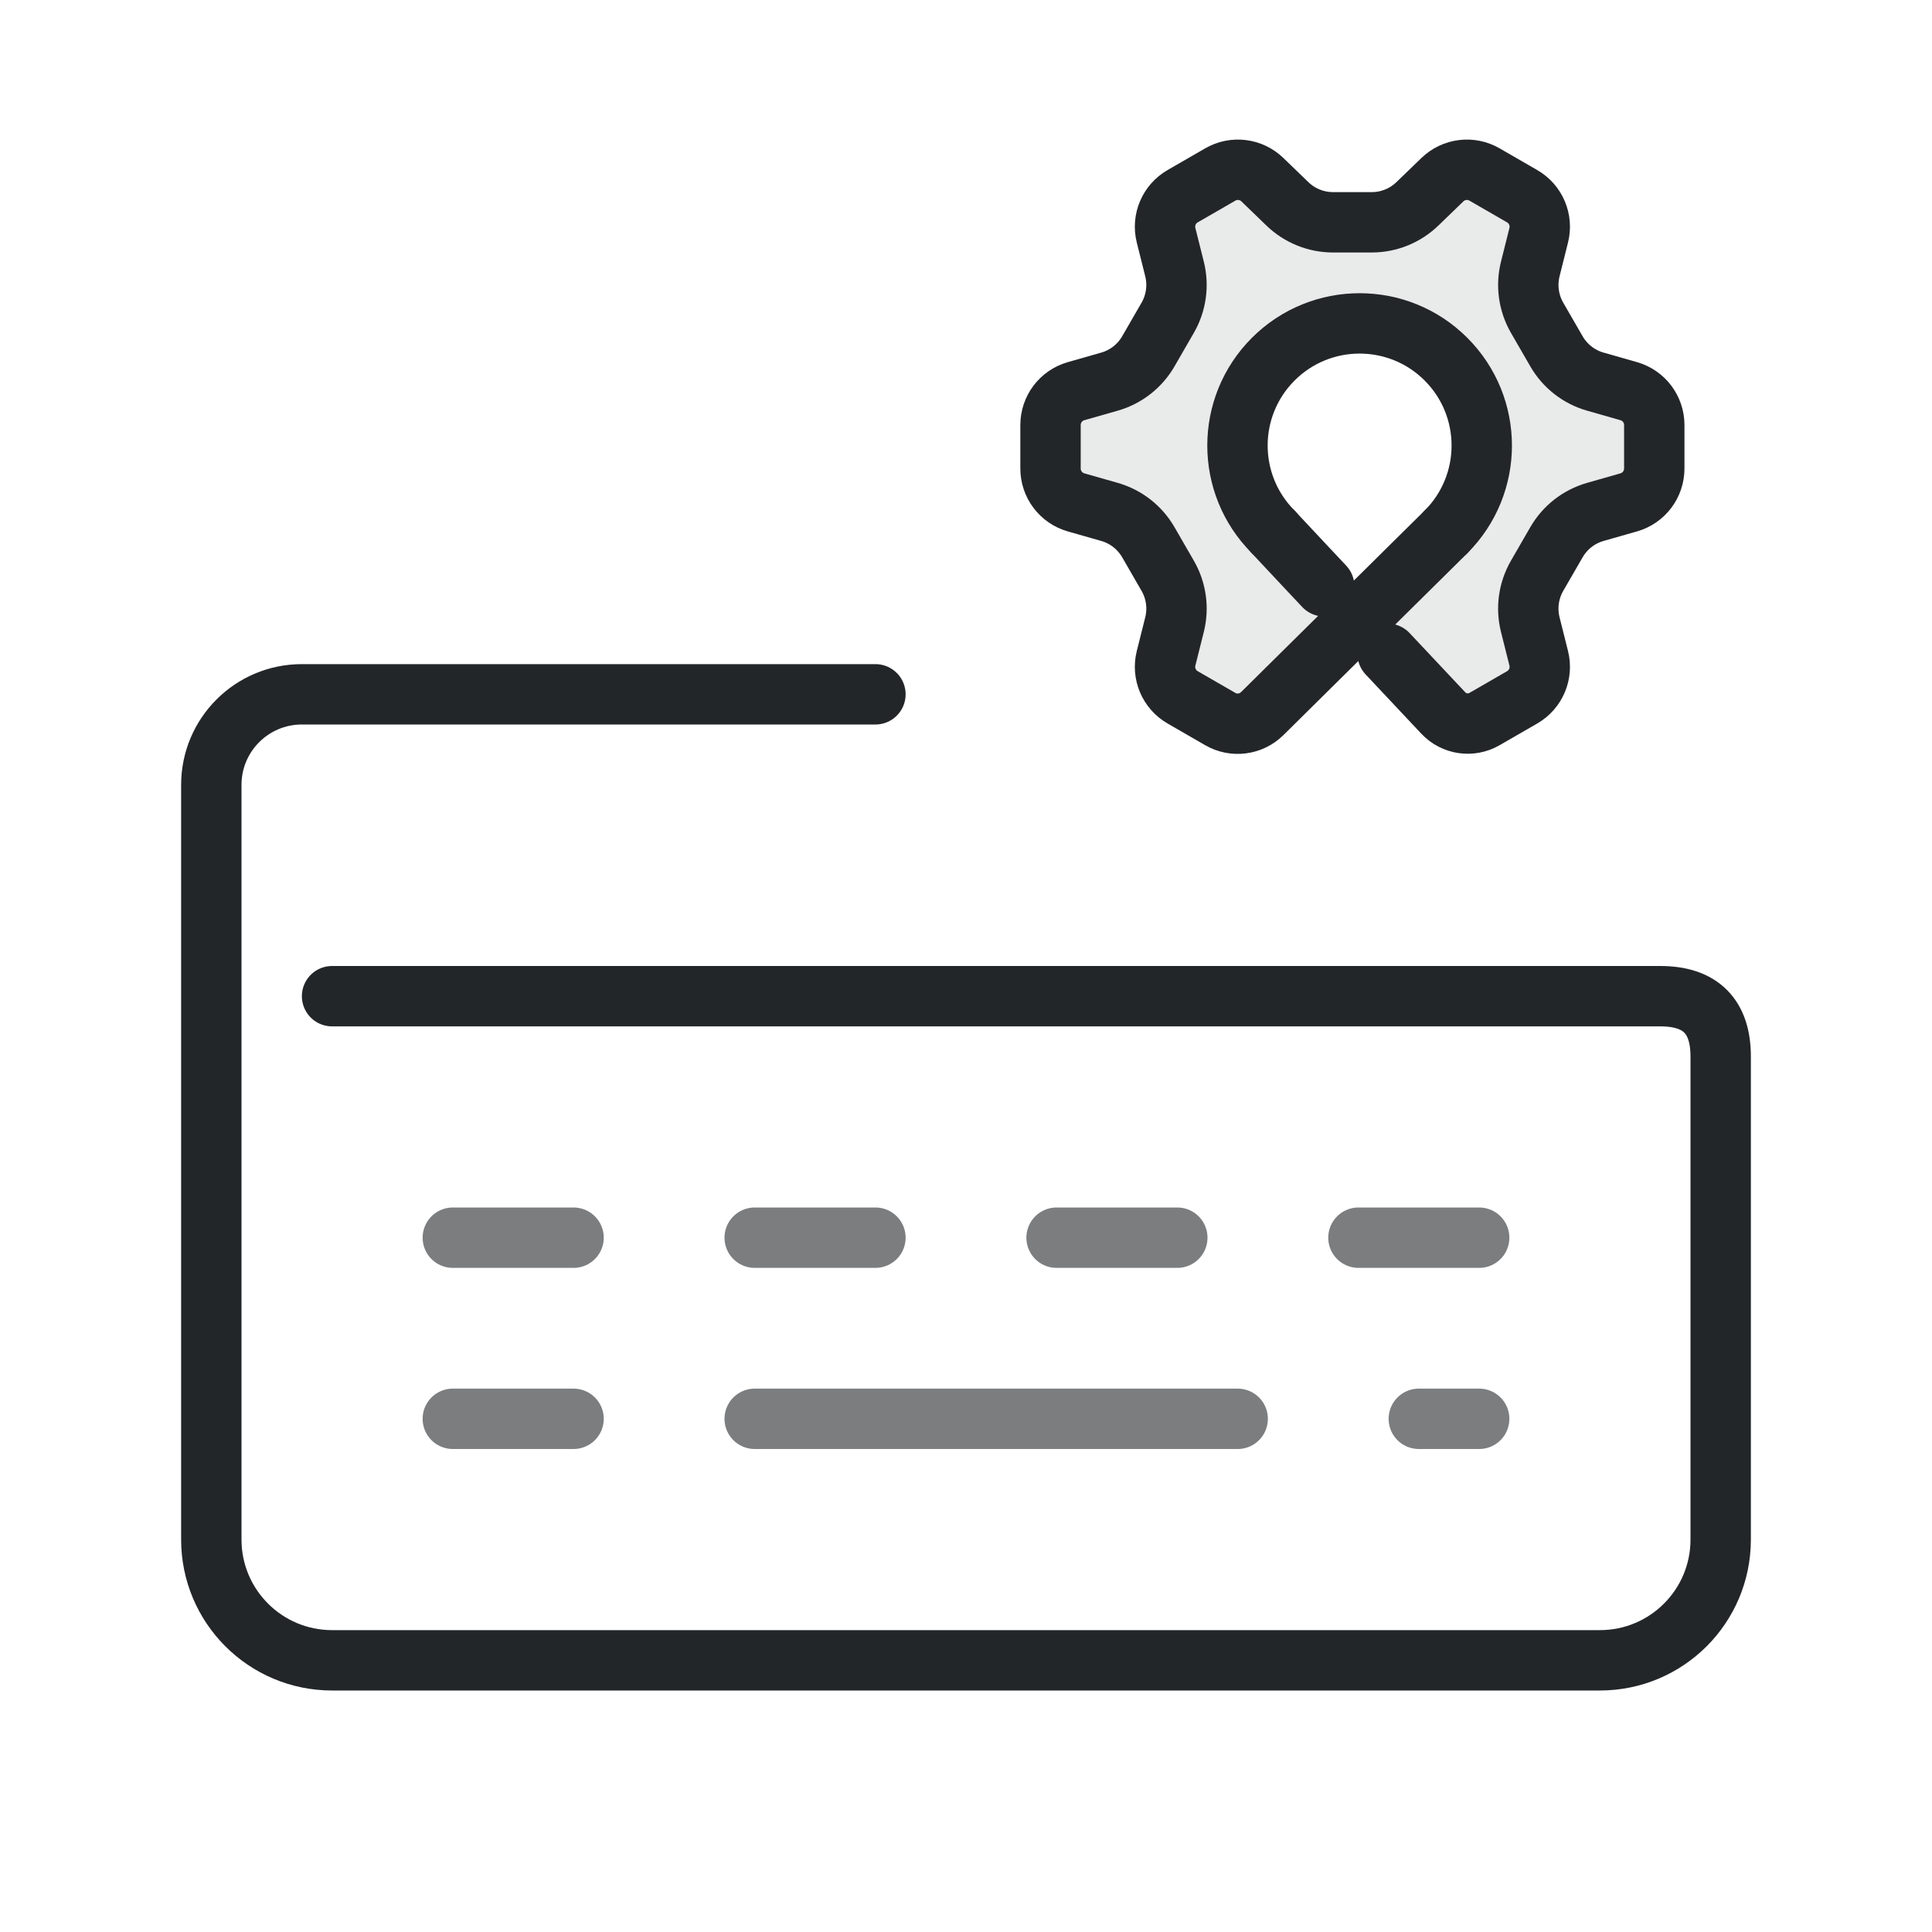
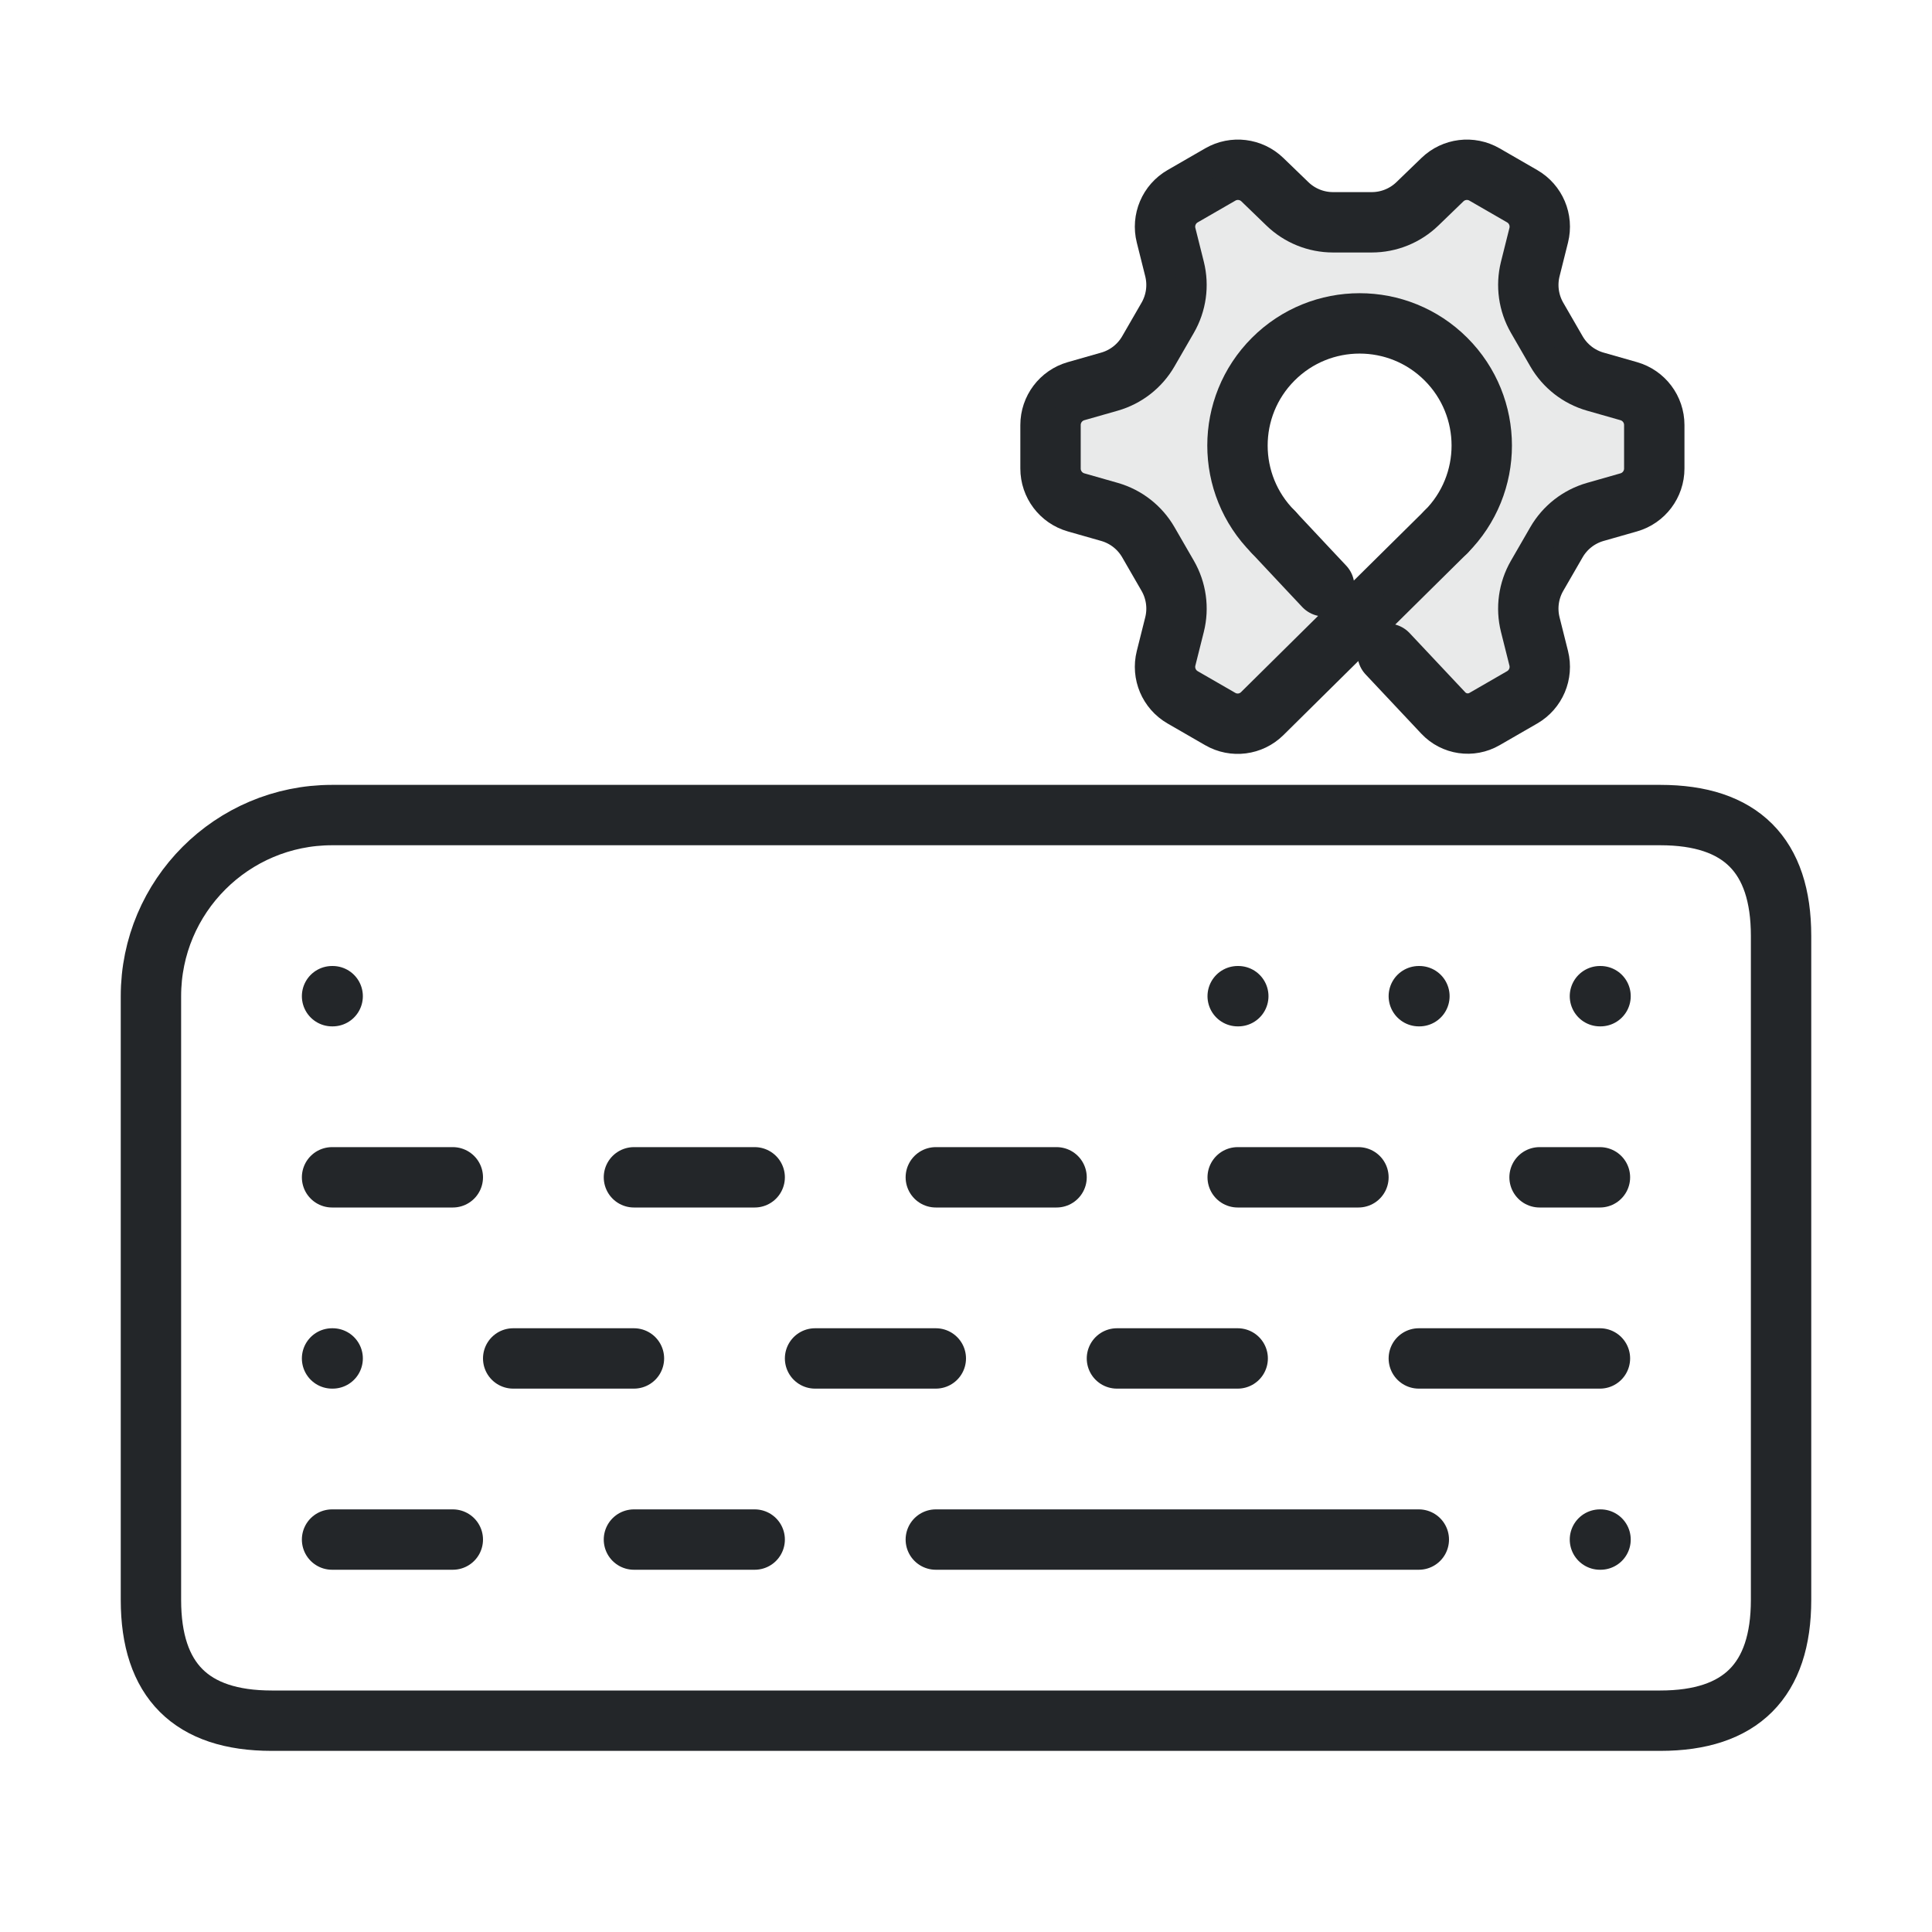
<svg xmlns="http://www.w3.org/2000/svg" width="32" height="32" viewBox="0 0 32 32">
  <defs>
    <style>.ColorScheme-Text{color:#232629}</style>
    <style id="current-color-scheme" type="text/css">.ColorScheme-Text { color:#232629; }
.ColorScheme-Highlight { color:#3daee9; }</style>
  </defs>
-   <path class="ColorScheme-Text" d="M14.5,11.5 H5 A1.5,1.5 0 0 0 3.5,13 V25.5 A2,2 0 0 0 5.5,27.5 H26.5 A2,2 0 0 0 28.5,25.5 V17.5 Q28.5,16.5 27.5,16.5 H5.5" fill="none" stroke="currentColor" stroke-linecap="round" stroke-linejoin="round" />
-   <path class="ColorScheme-Text" d="M7.5,20.5 H9.5 M12.5,20.5 H14.5 M17.5,20.5 H19.5 M22.5,20.5 H24.5 M7.5,23.5 H9.5 M12.5,23.5 H20.5 M23.5,23.5 H24.5" fill="none" stroke="currentColor" stroke-linecap="round" opacity=".6" />
+   <path class="ColorScheme-Text" d="M5.5,13.5 H27.5 Q29.5,13.5 29.5,15.5 V26.5 Q29.5,28.5 27.5,28.5 H4.5 Q2.5,28.5 2.5,26.5 V16.5 A3,3 0 0 1 5.5,13.5 Z" fill="none" stroke="currentColor" stroke-linecap="round" stroke-linejoin="round" />
+   <path class="ColorScheme-Text" d="M5.5,16.5 h.01 M20.5,16.5 h.01 M23.5,16.5 h.01 M26.5,16.5 h.01 M5.5,19.5 h2 M10.5,19.5 h2 M15.5,19.5 h2 M20.5,19.5 h2 M25.5,19.5 h1 M5.5,22.5 h.01 M8.5,22.5 h2 M13.5,22.5 h2 M18.5,22.5 h2 M23.5,22.5 h3 M5.5,25.5 h2 M10.5,25.5 h2 M15.5,25.5 h8 M26.5,25.5 h.01" fill="none" stroke="currentColor" stroke-linecap="round" />
  <path class="ColorScheme-Text" d="M 23.95,8.81 L 20.905,11.821 A 0.577,0.577 172.658 0,1 20.212,11.91 L 19.588,11.55 A 0.583,0.583 247.03 0,1 19.314,10.903 L 19.454,10.345 A 1.088,1.088 262.03 0,0 19.341,9.537 L 19.02,8.981 A 1.088,1.088 217.97 0,0 18.377,8.479 L 17.823,8.321 A 0.583,0.583 232.97 0,1 17.4,7.76 L 17.4,7.04 A 0.583,0.583 127.027 0,1 17.823,6.479 L 18.377,6.321 A 1.088,1.088 142.027 0,0 19.02,5.819 L 19.341,5.263 A 1.088,1.088 97.973 0,0 19.454,4.456 L 19.314,3.897 A 0.583,0.583 112.973 0,1 19.588,3.25 L 20.212,2.89 A 0.583,0.583 187.027 0,1 20.909,2.976 L 21.323,3.376 A 1.088,1.088 202.03 0,0 22.079,3.682 L 22.721,3.682 A 1.088,1.088 157.973 0,0 23.477,3.376 L 23.891,2.976 A 0.583,0.583 172.973 0,1 24.588,2.89 L 25.212,3.25 A 0.583,0.583 247.03 0,1 25.486,3.897 L 25.346,4.456 A 1.088,1.088 262.03 0,0 25.459,5.263 L 25.78,5.819 A 1.088,1.088 217.97 0,0 26.423,6.321 L 26.977,6.479 A 0.583,0.583 232.97 0,1 27.4,7.04 L 27.4,7.76 A 0.583,0.583 127.027 0,1 26.977,8.321 L 26.423,8.479 A 1.088,1.088 142.027 0,0 25.78,8.981 L 25.459,9.537 A 1.088,1.088 97.973 0,0 25.346,10.345 L 25.486,10.903 A 0.583,0.583 112.973 0,1 25.212,11.55 L 24.588,11.91 A 0.555,0.555 188.389 0,1 23.906,11.81 L 22.983,10.828 M 21.933,9.711 L 21.652,9.412 L 21.088,8.81" fill="none" stroke="currentColor" stroke-linecap="round" stroke-linejoin="round" />
  <path class="ColorScheme-Text" d="M 20.499,2.812 C 20.398,2.812 20.299,2.839 20.212,2.89 L 19.588,3.25 C 19.363,3.38 19.251,3.644 19.314,3.897 L 19.454,4.455 C 19.522,4.729 19.482,5.019 19.341,5.263 L 19.02,5.819 C 18.879,6.063 18.648,6.244 18.377,6.321 L 17.823,6.479 C 17.573,6.55 17.4,6.779 17.4,7.04 L 17.4,7.76 C 17.4,8.021 17.573,8.25 17.823,8.321 L 18.377,8.479 C 18.648,8.556 18.879,8.737 19.02,8.981 L 19.341,9.537 C 19.482,9.781 19.522,10.071 19.454,10.345 L 19.314,10.903 C 19.251,11.156 19.363,11.42 19.588,11.55 L 20.212,11.91 C 20.437,12.041 20.722,12.006 20.909,11.824 L 22.524,10.261 L 23.905,11.809 C 24.082,11.998 24.365,12.039 24.588,11.91 L 25.212,11.55 C 25.437,11.42 25.549,11.156 25.486,10.903 L 25.346,10.345 C 25.278,10.071 25.318,9.781 25.459,9.537 L 25.78,8.981 C 25.921,8.737 26.152,8.556 26.423,8.479 L 26.977,8.321 C 27.227,8.25 27.4,8.021 27.4,7.76 L 27.4,7.04 C 27.4,6.779 27.227,6.55 26.977,6.479 L 26.423,6.321 C 26.152,6.244 25.921,6.063 25.78,5.819 L 25.459,5.263 C 25.318,5.019 25.278,4.729 25.346,4.455 L 25.486,3.897 C 25.549,3.644 25.437,3.38 25.212,3.25 L 24.588,2.89 C 24.363,2.759 24.078,2.795 23.891,2.976 L 23.477,3.377 C 23.274,3.573 23.003,3.682 22.721,3.682 L 22.079,3.682 C 21.797,3.682 21.526,3.573 21.323,3.377 L 20.909,2.976 C 20.799,2.869 20.652,2.811 20.499,2.812 L 20.499,2.812 M 22.6,5.357 C 23.689,5.389 24.561,6.271 24.583,7.36 C 24.593,7.869 24.229,8.536 23.662,9.103 C 23.064,9.701 22.524,10.261 22.524,10.261 L 21.934,9.711 L 21.261,8.995 C 20.812,8.518 20.446,7.938 20.502,7.239 C 20.587,6.153 21.511,5.325 22.6,5.357 L 22.6,5.357" style="opacity:.1" fill="currentColor" />
  <path d="M 21.089,8.81 A 2.023,2.023 0.0 0,1 21.089,5.949 A 2.023,2.023 0.0 0,1 23.95,5.949 A 2.023,2.023 0.0 0,1 23.95,8.81" style="fill:none;paint-order:markers fill stroke;stroke-dashoffset:.5;stroke-linecap:round;stroke-linejoin:round" class="ColorScheme-Text" stroke="currentColor" />
</svg>
